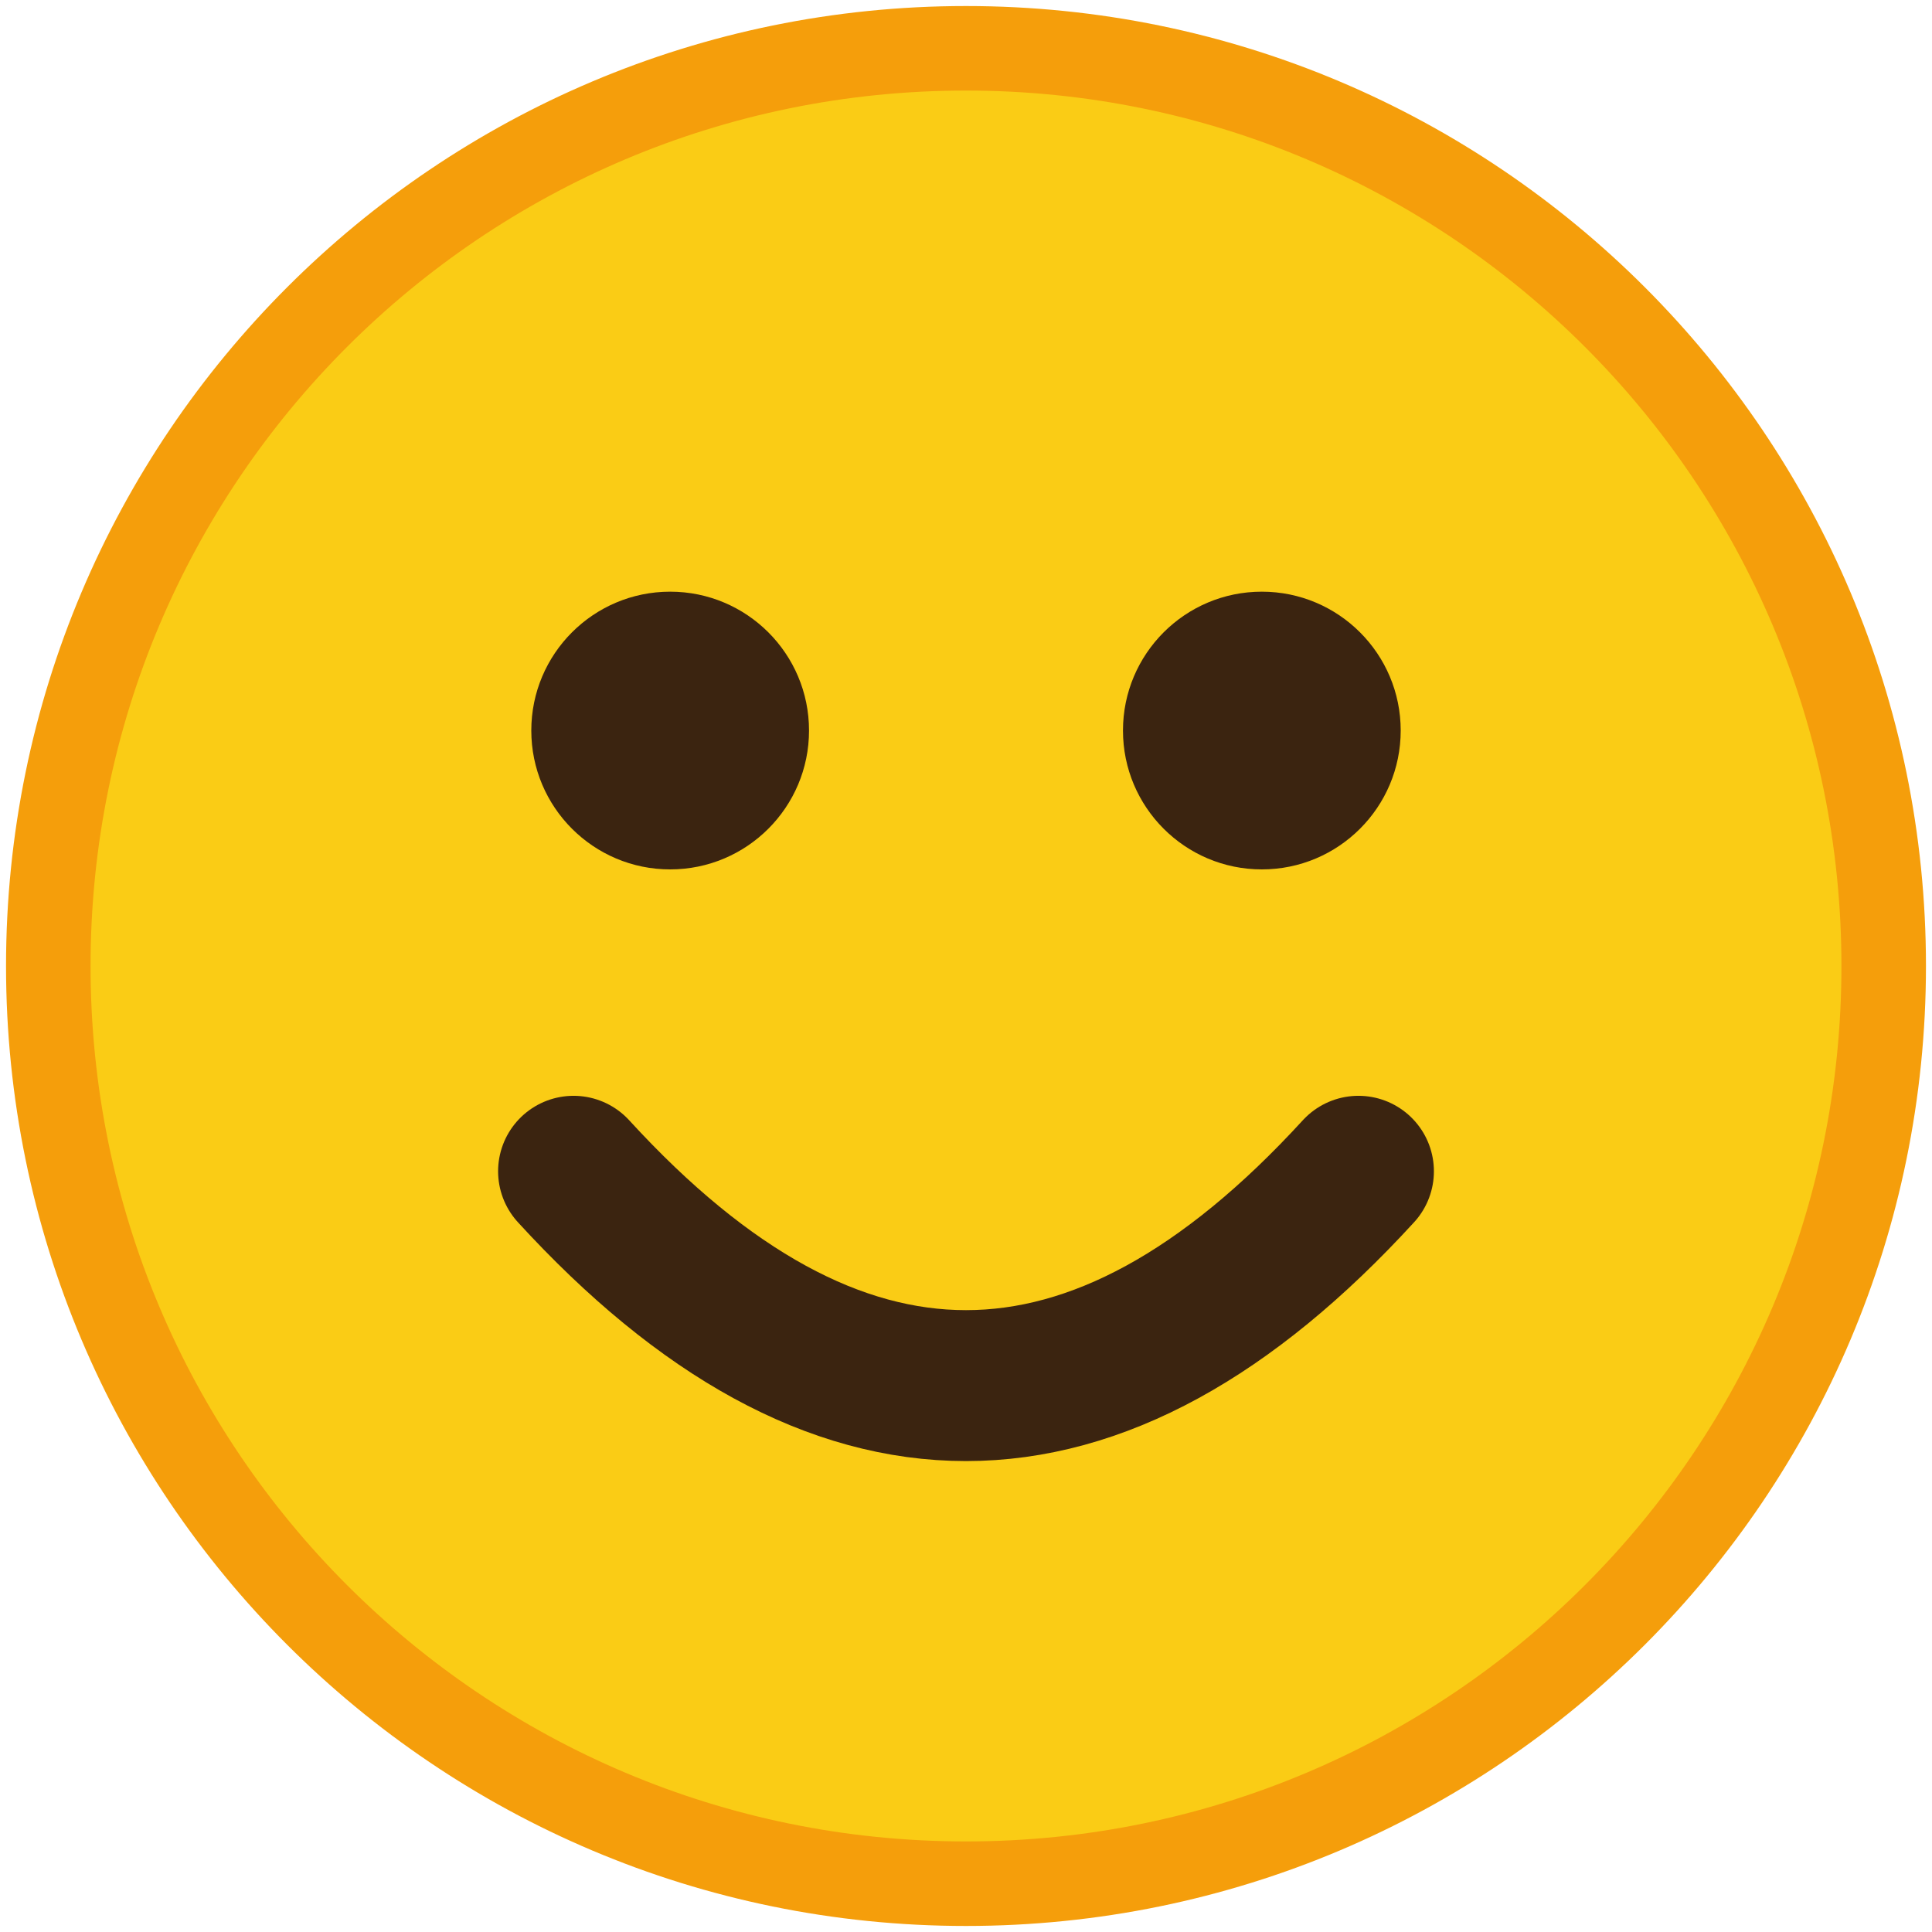
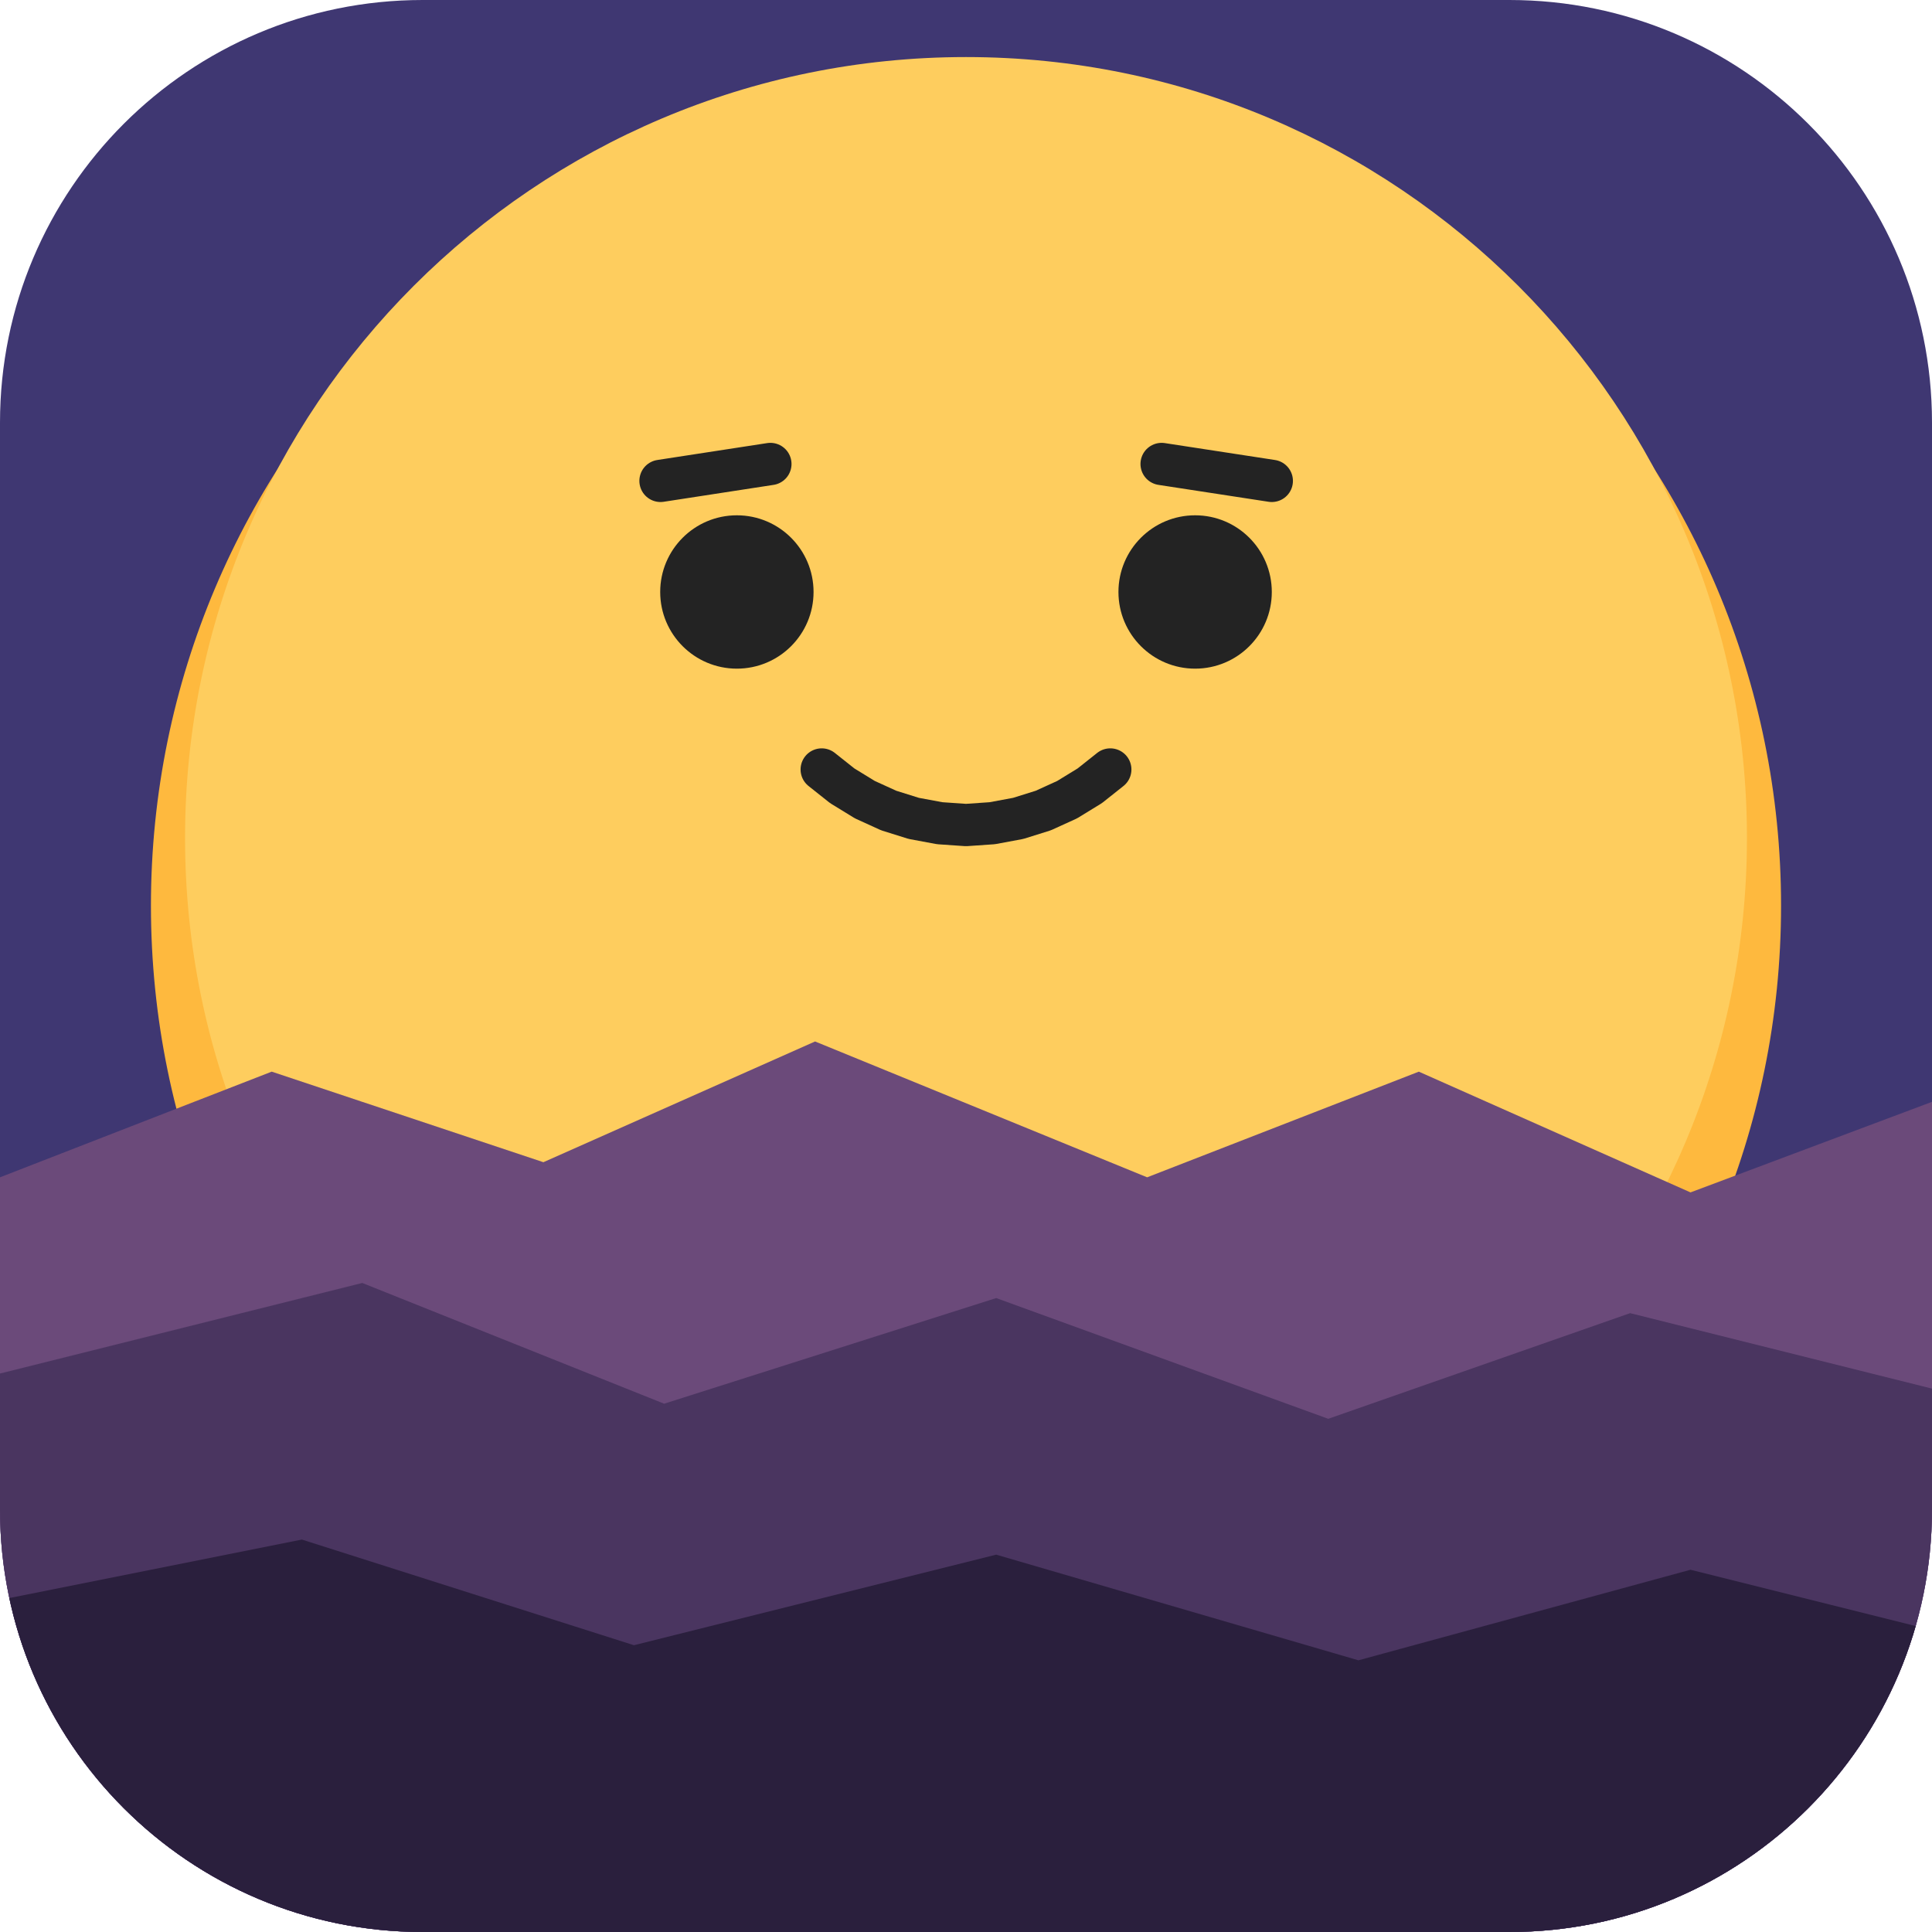
- <svg xmlns="http://www.w3.org/2000/svg" viewBox="0 0 32 32">
-   <circle cx="16" cy="16" r="15.2" fill="#facc15" stroke="#f59e0b" stroke-width="1.4" />
-   <circle cx="11.1" cy="12.1" r="2.3" fill="#3b2410" />
-   <circle cx="20.9" cy="12.1" r="2.3" fill="#3b2410" />
-   <path d="M9.5 19.4 Q16 26.5 22.5 19.4" fill="none" stroke="#3b2410" stroke-width="2.5" stroke-linecap="round" />
+ <svg xmlns="http://www.w3.org/2000/svg" viewBox="0 0 64 64">
+   <style>
+     .eye { stroke-width: 0 }
+     /* At tab size the brows fall below a pixel and blur into the eyes, so they are
+        dropped and the eyes and smile are drawn heavier. */
+     @media (max-width: 24px) {
+       .brow { display: none }
+       .eye { stroke-width: 1.3 }
+       .smile { stroke-width: 3; stroke-linecap: butt }
+     }
+   </style>
+   <clipPath id="tile">
+     <rect width="64" height="64" rx="14" />
+   </clipPath>
+   <g clip-path="url(#tile)">
+     <rect width="64" height="64" fill="#3f3772" />
+     <circle cx="32" cy="30" r="27" fill="#feb93e" />
+     <circle cx="32" cy="27.76" r="25.87" fill="#fecd5e" />
+     <g class="eye" fill="#232323" stroke="#232323">
+       <circle cx="24.41" cy="19.61" r="2.54" />
+       <circle cx="39.59" cy="19.61" r="2.54" />
+     </g>
+     <g fill="none" stroke="#232323" stroke-width="1.4" stroke-linecap="round" stroke-linejoin="round">
+       <path class="brow" d="M21.88 15.93 25.52 15.37M42.13 15.93 38.48 15.37" />
+       <path class="smile" d="M27.22 25.49 27.9 26.03 28.65 26.49 29.44 26.85 30.27 27.11 31.13 27.27 32 27.33 32.87 27.27 33.73 27.11 34.56 26.85 35.35 26.49 36.1 26.03 36.78 25.49" />
+     </g>
+     <path d="M0 39 9 35.5 18 38.5 27 34.5 38 39 47 35.5 56 39.5 64 36.5V64H0Z" fill="#6b4a7a" />
+     <path d="M0 45.5 12 42.5 22 46.5 33 43 44 47 54 43.5 64 46V64H0Z" fill="#4a3560" />
+     <path d="M0 53 10 51 21 54.5 33 51.5 45 55 56 52 64 54V64H0Z" fill="#2a1f3d" />
+   </g>
</svg>
